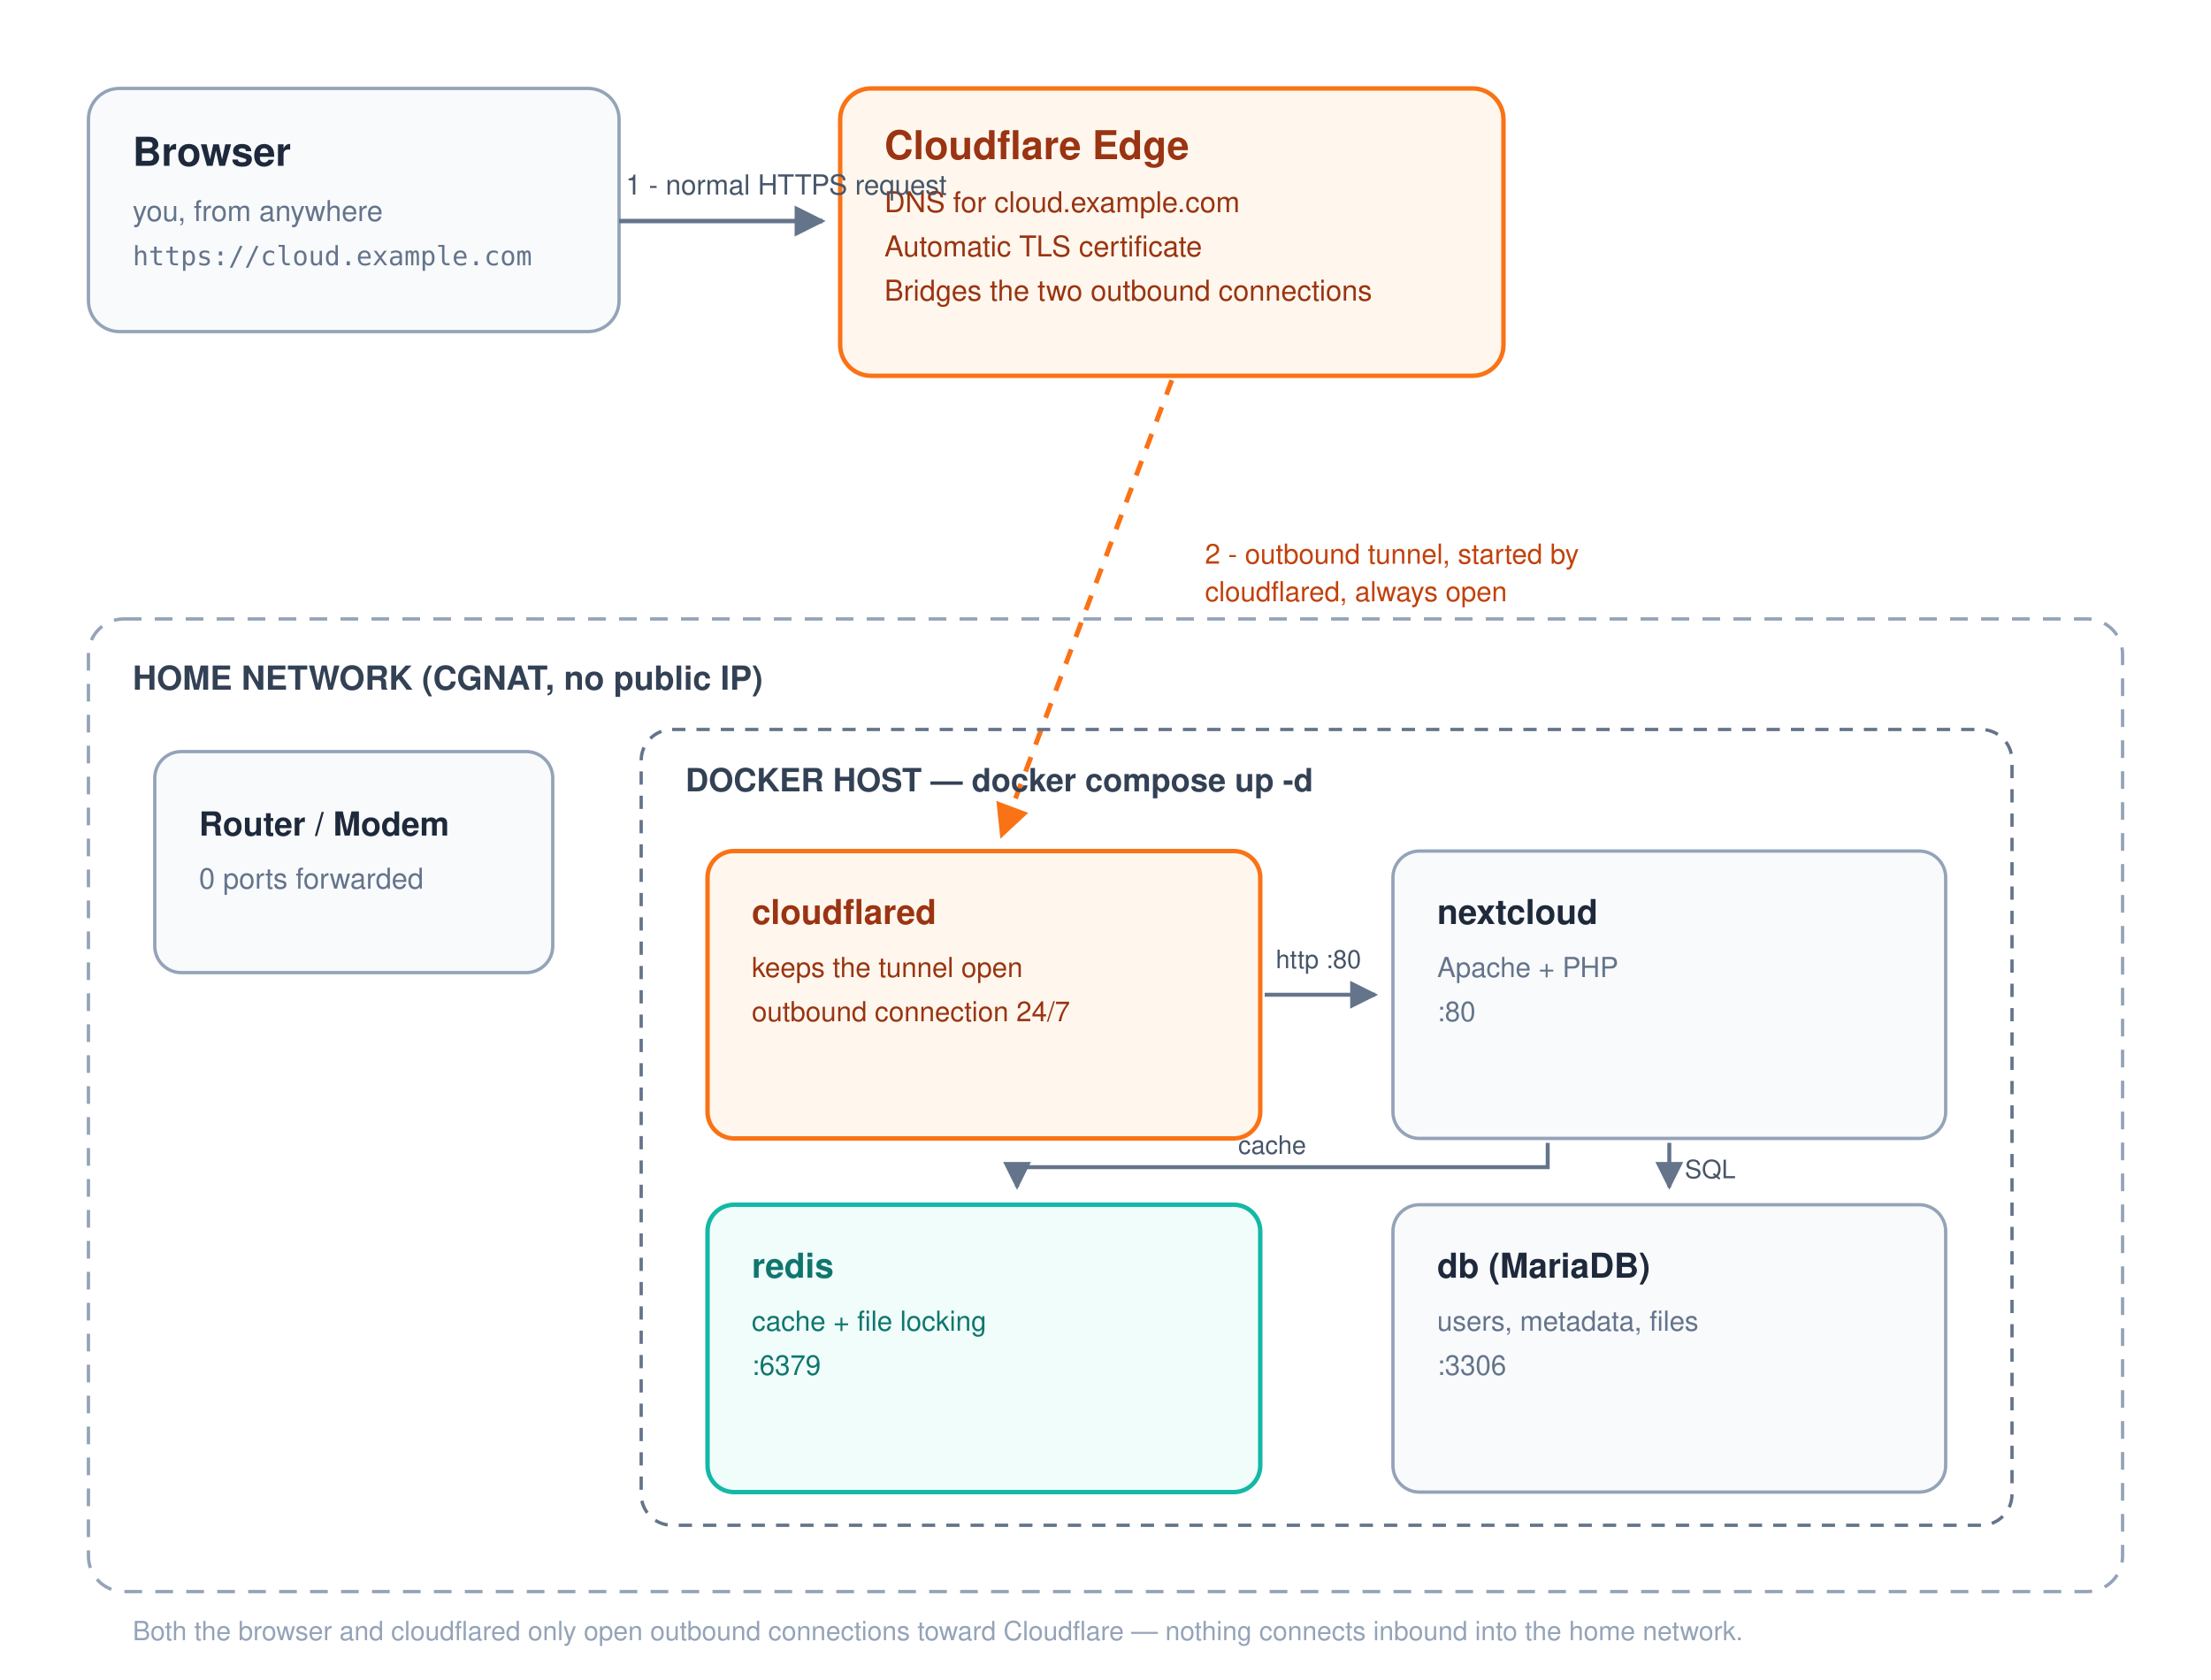
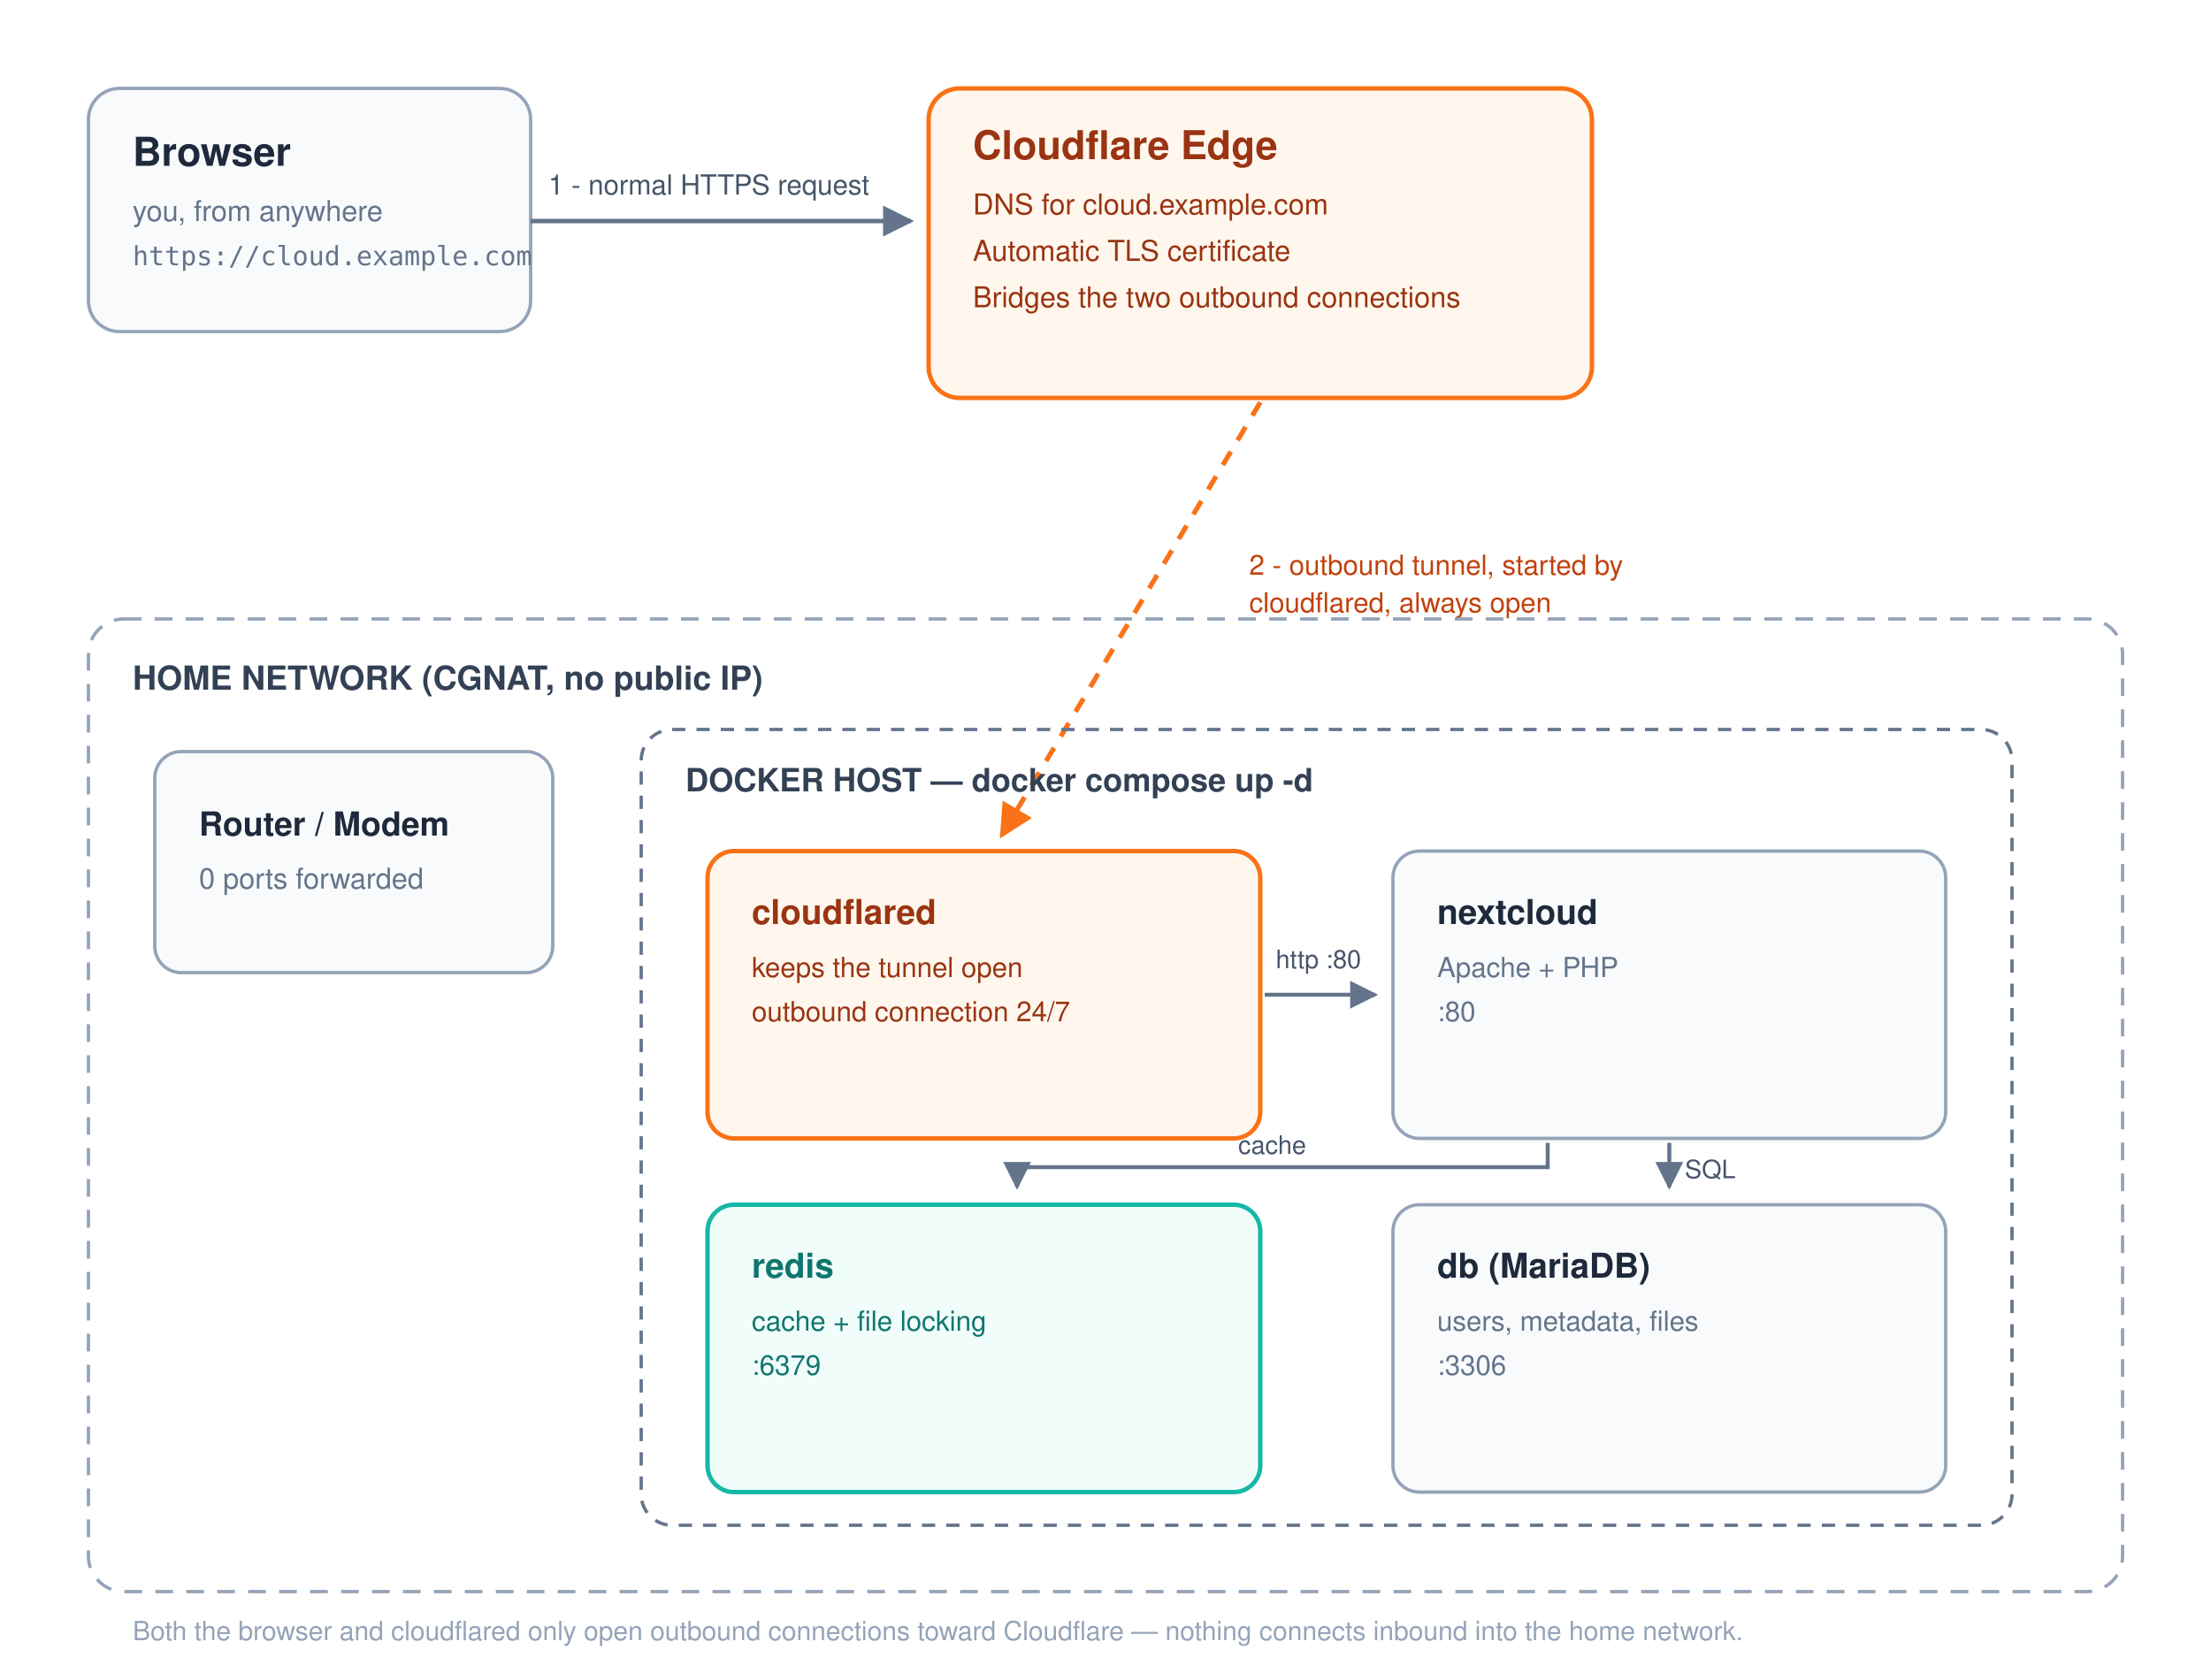
<svg xmlns="http://www.w3.org/2000/svg" viewBox="0 0 1000 760" font-family="-apple-system, BlinkMacSystemFont, 'Segoe UI', Helvetica, Arial, sans-serif">
  <defs>
    <marker id="arrow-grey" viewBox="0 0 10 10" refX="9" refY="5" markerWidth="7" markerHeight="7" orient="auto-start-reverse">
      <path d="M0,0 L10,5 L0,10 z" fill="#64748b" />
    </marker>
    <marker id="arrow-orange" viewBox="0 0 10 10" refX="9" refY="5" markerWidth="7" markerHeight="7" orient="auto-start-reverse">
      <path d="M0,0 L10,5 L0,10 z" fill="#f97316" />
    </marker>
  </defs>
  <rect x="0" y="0" width="1000" height="760" fill="#ffffff" />
-   <rect x="40" y="40" width="240" height="110" rx="14" fill="#f8fafc" stroke="#94a3b8" stroke-width="1.5" />
+   <rect x="40" y="40" width="200" height="110" rx="14" fill="#f8fafc" stroke="#94a3b8" stroke-width="1.5" />
  <text x="60" y="75" font-size="18" font-weight="700" fill="#1e293b">Browser</text>
  <text x="60" y="100" font-size="13" fill="#64748b">you, from anywhere</text>
  <text x="60" y="120" font-size="12" fill="#64748b" font-family="ui-monospace, monospace">https://cloud.example.com</text>
-   <rect x="380" y="40" width="300" height="130" rx="14" fill="#fff7ed" stroke="#f97316" stroke-width="2" />
-   <text x="400" y="72" font-size="18" font-weight="700" fill="#9a3412">Cloudflare Edge</text>
-   <text x="400" y="96" font-size="13" fill="#9a3412">DNS for cloud.example.com</text>
-   <text x="400" y="116" font-size="13" fill="#9a3412">Automatic TLS certificate</text>
-   <text x="400" y="136" font-size="13" fill="#9a3412">Bridges the two outbound connections</text>
-   <line x1="280" y1="100" x2="372" y2="100" stroke="#64748b" stroke-width="2" marker-end="url(#arrow-grey)" />
-   <text x="283" y="88" font-size="12.5" fill="#475569">1 - normal HTTPS request</text>
-   <line x1="530" y1="172" x2="453" y2="378" stroke="#f97316" stroke-width="2.2" stroke-dasharray="7 6" marker-end="url(#arrow-orange)" />
-   <text x="545" y="255" font-size="12.5" fill="#c2410c">2 - outbound tunnel, started by</text>
-   <text x="545" y="272" font-size="12.5" fill="#c2410c">cloudflared, always open</text>
+   <rect x="420" y="40" width="300" height="140" rx="14" fill="#fff7ed" stroke="#f97316" stroke-width="2" />
+   <text x="440" y="72" font-size="18" font-weight="700" fill="#9a3412">Cloudflare Edge</text>
+   <text x="440" y="97" font-size="13" fill="#9a3412">DNS for cloud.example.com</text>
+   <text x="440" y="118" font-size="13" fill="#9a3412">Automatic TLS certificate</text>
+   <text x="440" y="139" font-size="13" fill="#9a3412">Bridges the two outbound connections</text>
+   <line x1="240" y1="100" x2="412" y2="100" stroke="#64748b" stroke-width="2" marker-end="url(#arrow-grey)" />
+   <text x="248" y="88" font-size="12.5" fill="#475569">1 - normal HTTPS request</text>
+   <line x1="570" y1="182" x2="453" y2="378" stroke="#f97316" stroke-width="2.2" stroke-dasharray="7 6" marker-end="url(#arrow-orange)" />
+   <text x="565" y="260" font-size="12.5" fill="#c2410c">2 - outbound tunnel, started by</text>
+   <text x="565" y="277" font-size="12.5" fill="#c2410c">cloudflared, always open</text>
  <rect x="40" y="280" width="920" height="440" rx="16" fill="none" stroke="#94a3b8" stroke-width="1.5" stroke-dasharray="8 6" />
  <text x="60" y="312" font-size="15" font-weight="700" fill="#334155">HOME NETWORK (CGNAT, no public IP)</text>
  <rect x="70" y="340" width="180" height="100" rx="12" fill="#f8fafc" stroke="#94a3b8" stroke-width="1.5" />
  <text x="90" y="378" font-size="15" font-weight="700" fill="#1e293b">Router / Modem</text>
  <text x="90" y="402" font-size="13" fill="#64748b">0 ports forwarded</text>
  <rect x="290" y="330" width="620" height="360" rx="14" fill="none" stroke="#64748b" stroke-width="1.5" stroke-dasharray="6 5" />
  <text x="310" y="358" font-size="14.5" font-weight="700" fill="#334155">DOCKER HOST — docker compose up -d</text>
  <rect x="320" y="385" width="250" height="130" rx="12" fill="#fff7ed" stroke="#f97316" stroke-width="2" />
  <text x="340" y="418" font-size="15.5" font-weight="700" fill="#9a3412">cloudflared</text>
  <text x="340" y="442" font-size="12.5" fill="#9a3412">keeps the tunnel open</text>
  <text x="340" y="462" font-size="12.5" fill="#9a3412">outbound connection 24/7</text>
  <rect x="630" y="385" width="250" height="130" rx="12" fill="#f8fafc" stroke="#94a3b8" stroke-width="1.5" />
  <text x="650" y="418" font-size="15.5" font-weight="700" fill="#1e293b">nextcloud</text>
  <text x="650" y="442" font-size="12.5" fill="#64748b">Apache + PHP</text>
  <text x="650" y="462" font-size="12.5" fill="#64748b">:80</text>
  <rect x="320" y="545" width="250" height="130" rx="12" fill="#f0fdfa" stroke="#14b8a6" stroke-width="2" />
  <text x="340" y="578" font-size="15.5" font-weight="700" fill="#0f766e">redis</text>
  <text x="340" y="602" font-size="12.5" fill="#0f766e">cache + file locking</text>
  <text x="340" y="622" font-size="12.5" fill="#0f766e">:6379</text>
  <rect x="630" y="545" width="250" height="130" rx="12" fill="#f8fafc" stroke="#94a3b8" stroke-width="1.5" />
  <text x="650" y="578" font-size="15.5" font-weight="700" fill="#1e293b">db (MariaDB)</text>
  <text x="650" y="602" font-size="12.5" fill="#64748b">users, metadata, files</text>
  <text x="650" y="622" font-size="12.5" fill="#64748b">:3306</text>
  <line x1="572" y1="450" x2="622" y2="450" stroke="#64748b" stroke-width="1.8" marker-end="url(#arrow-grey)" />
  <text x="577" y="438" font-size="11.5" fill="#475569">http :80</text>
  <line x1="755" y1="517" x2="755" y2="537" stroke="#64748b" stroke-width="1.8" marker-end="url(#arrow-grey)" />
  <text x="762" y="533" font-size="11.5" fill="#475569">SQL</text>
  <polyline points="700,517 700,528 460,528 460,537" fill="none" stroke="#64748b" stroke-width="1.8" marker-end="url(#arrow-grey)" />
  <text x="560" y="522" font-size="11.5" fill="#475569">cache</text>
  <text x="60" y="742" font-size="12" fill="#94a3b8">Both the browser and cloudflared only open outbound connections toward Cloudflare — nothing connects inbound into the home network.</text>
</svg>
